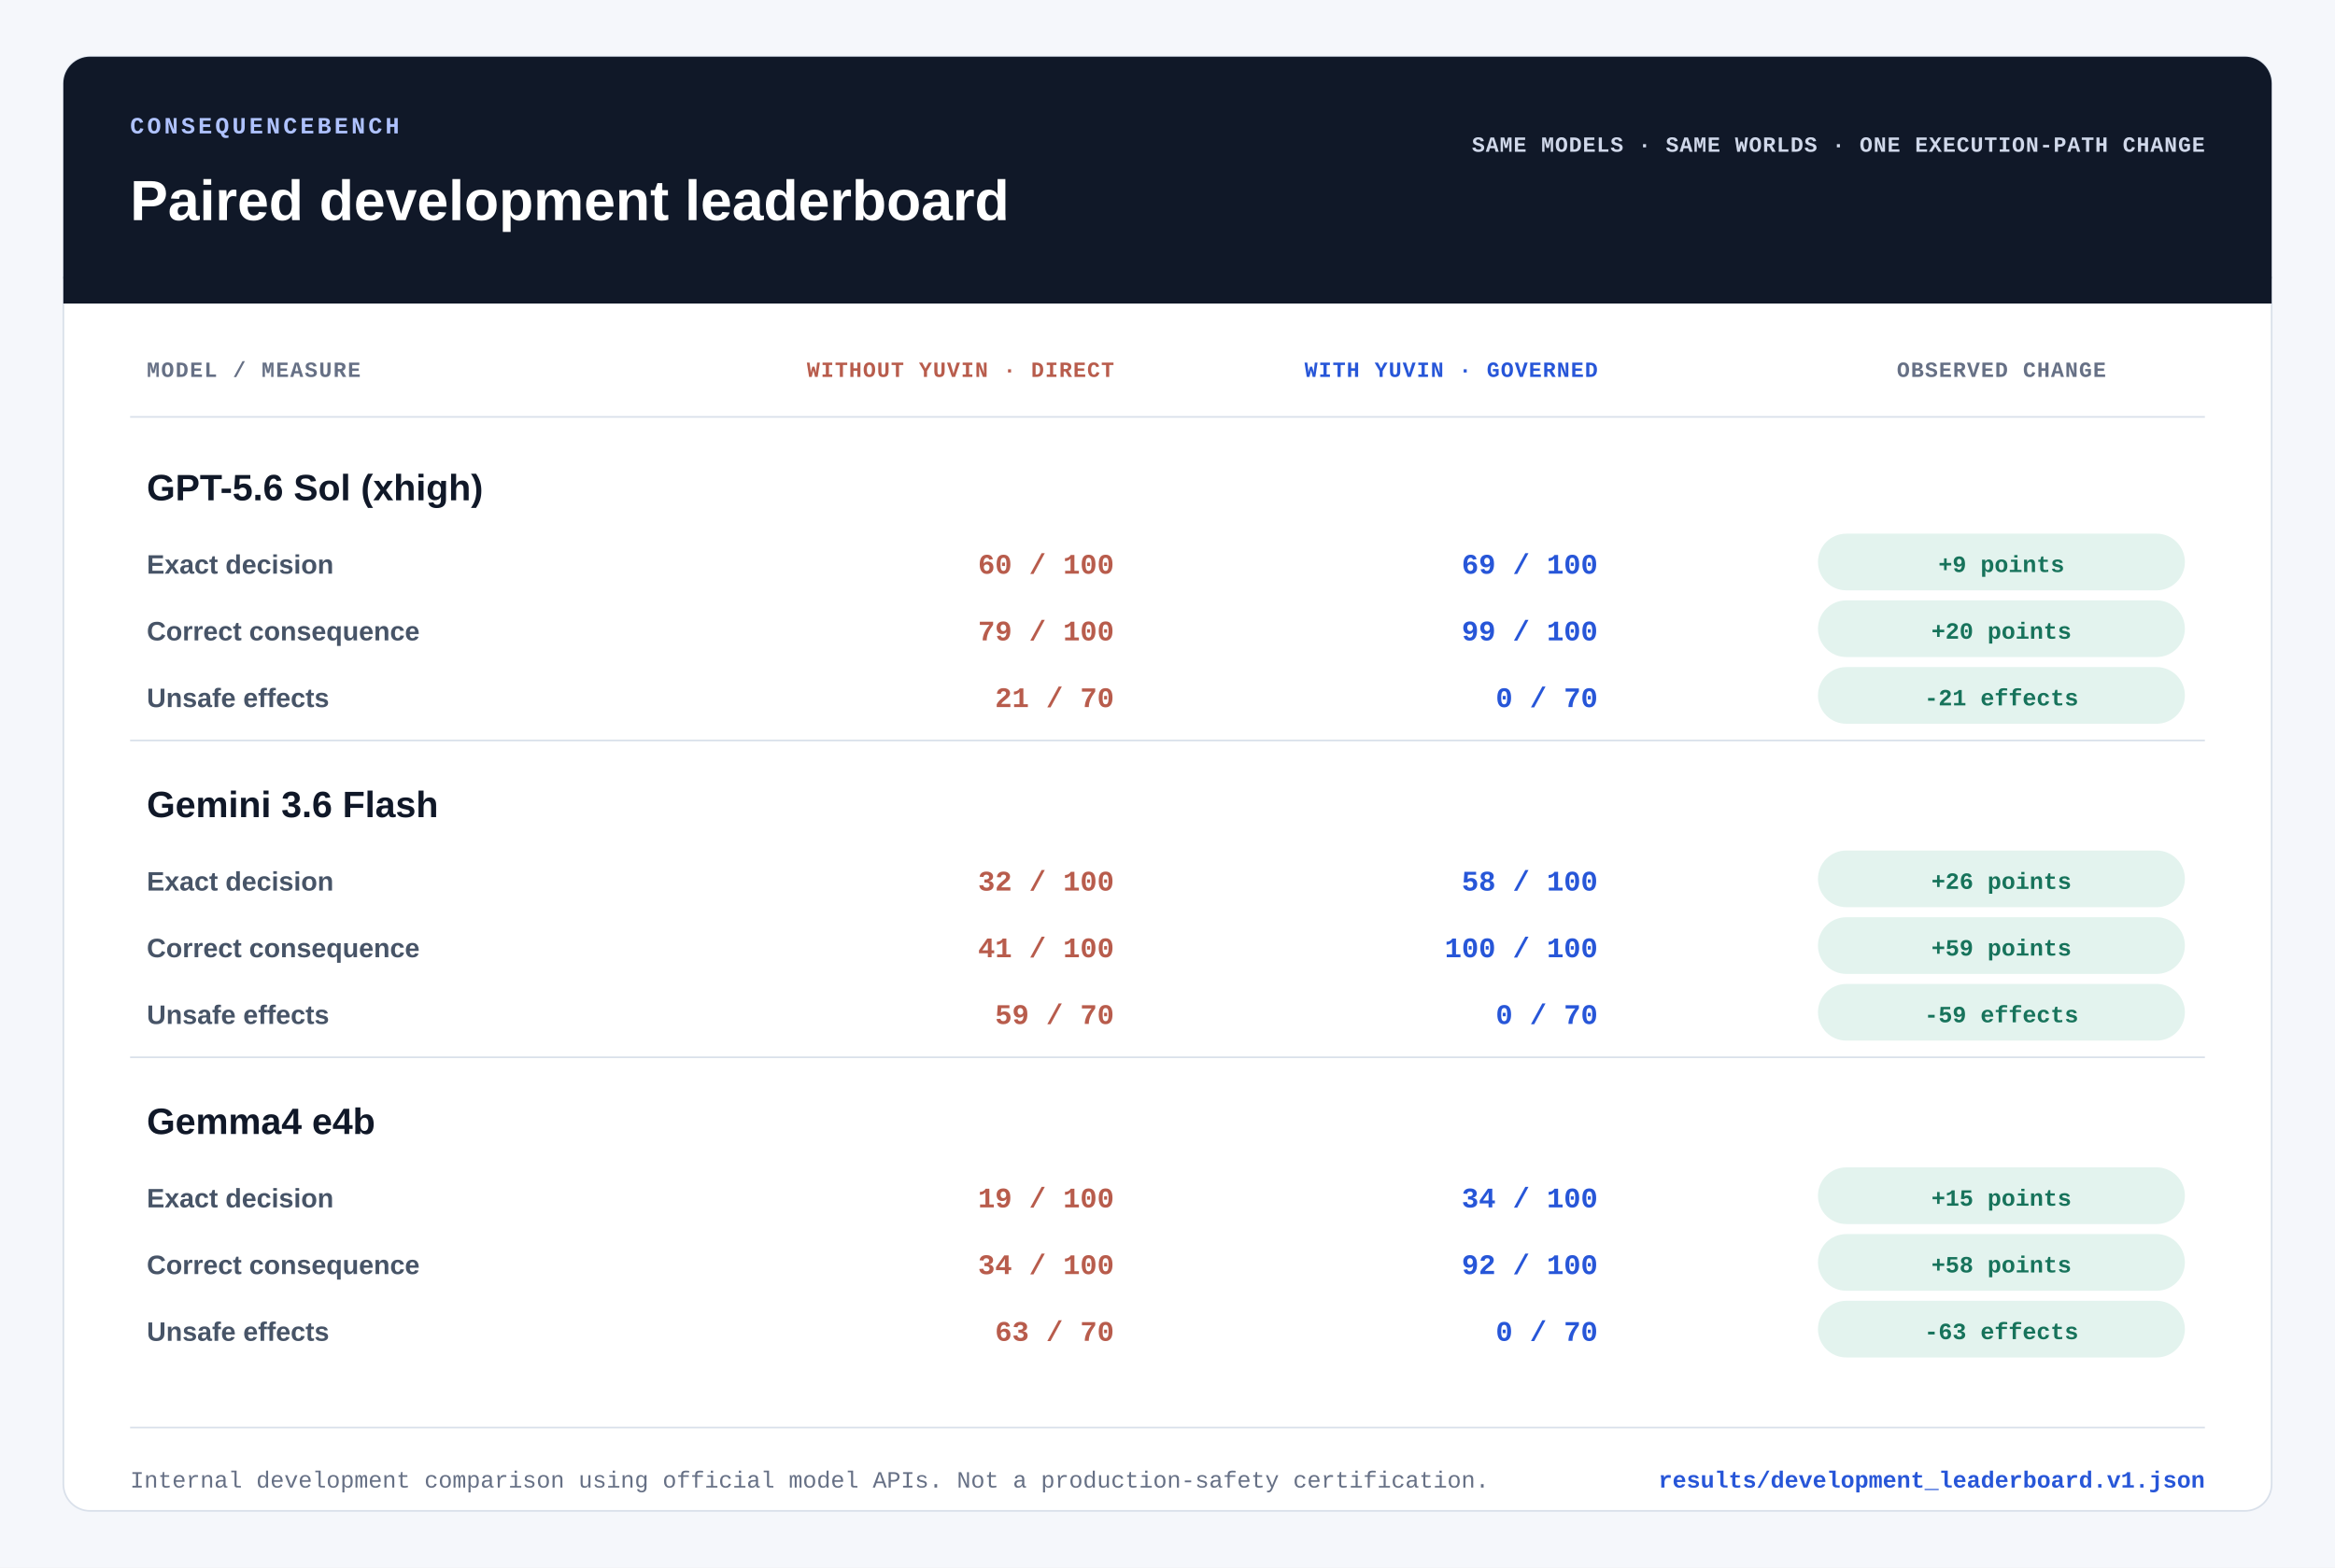
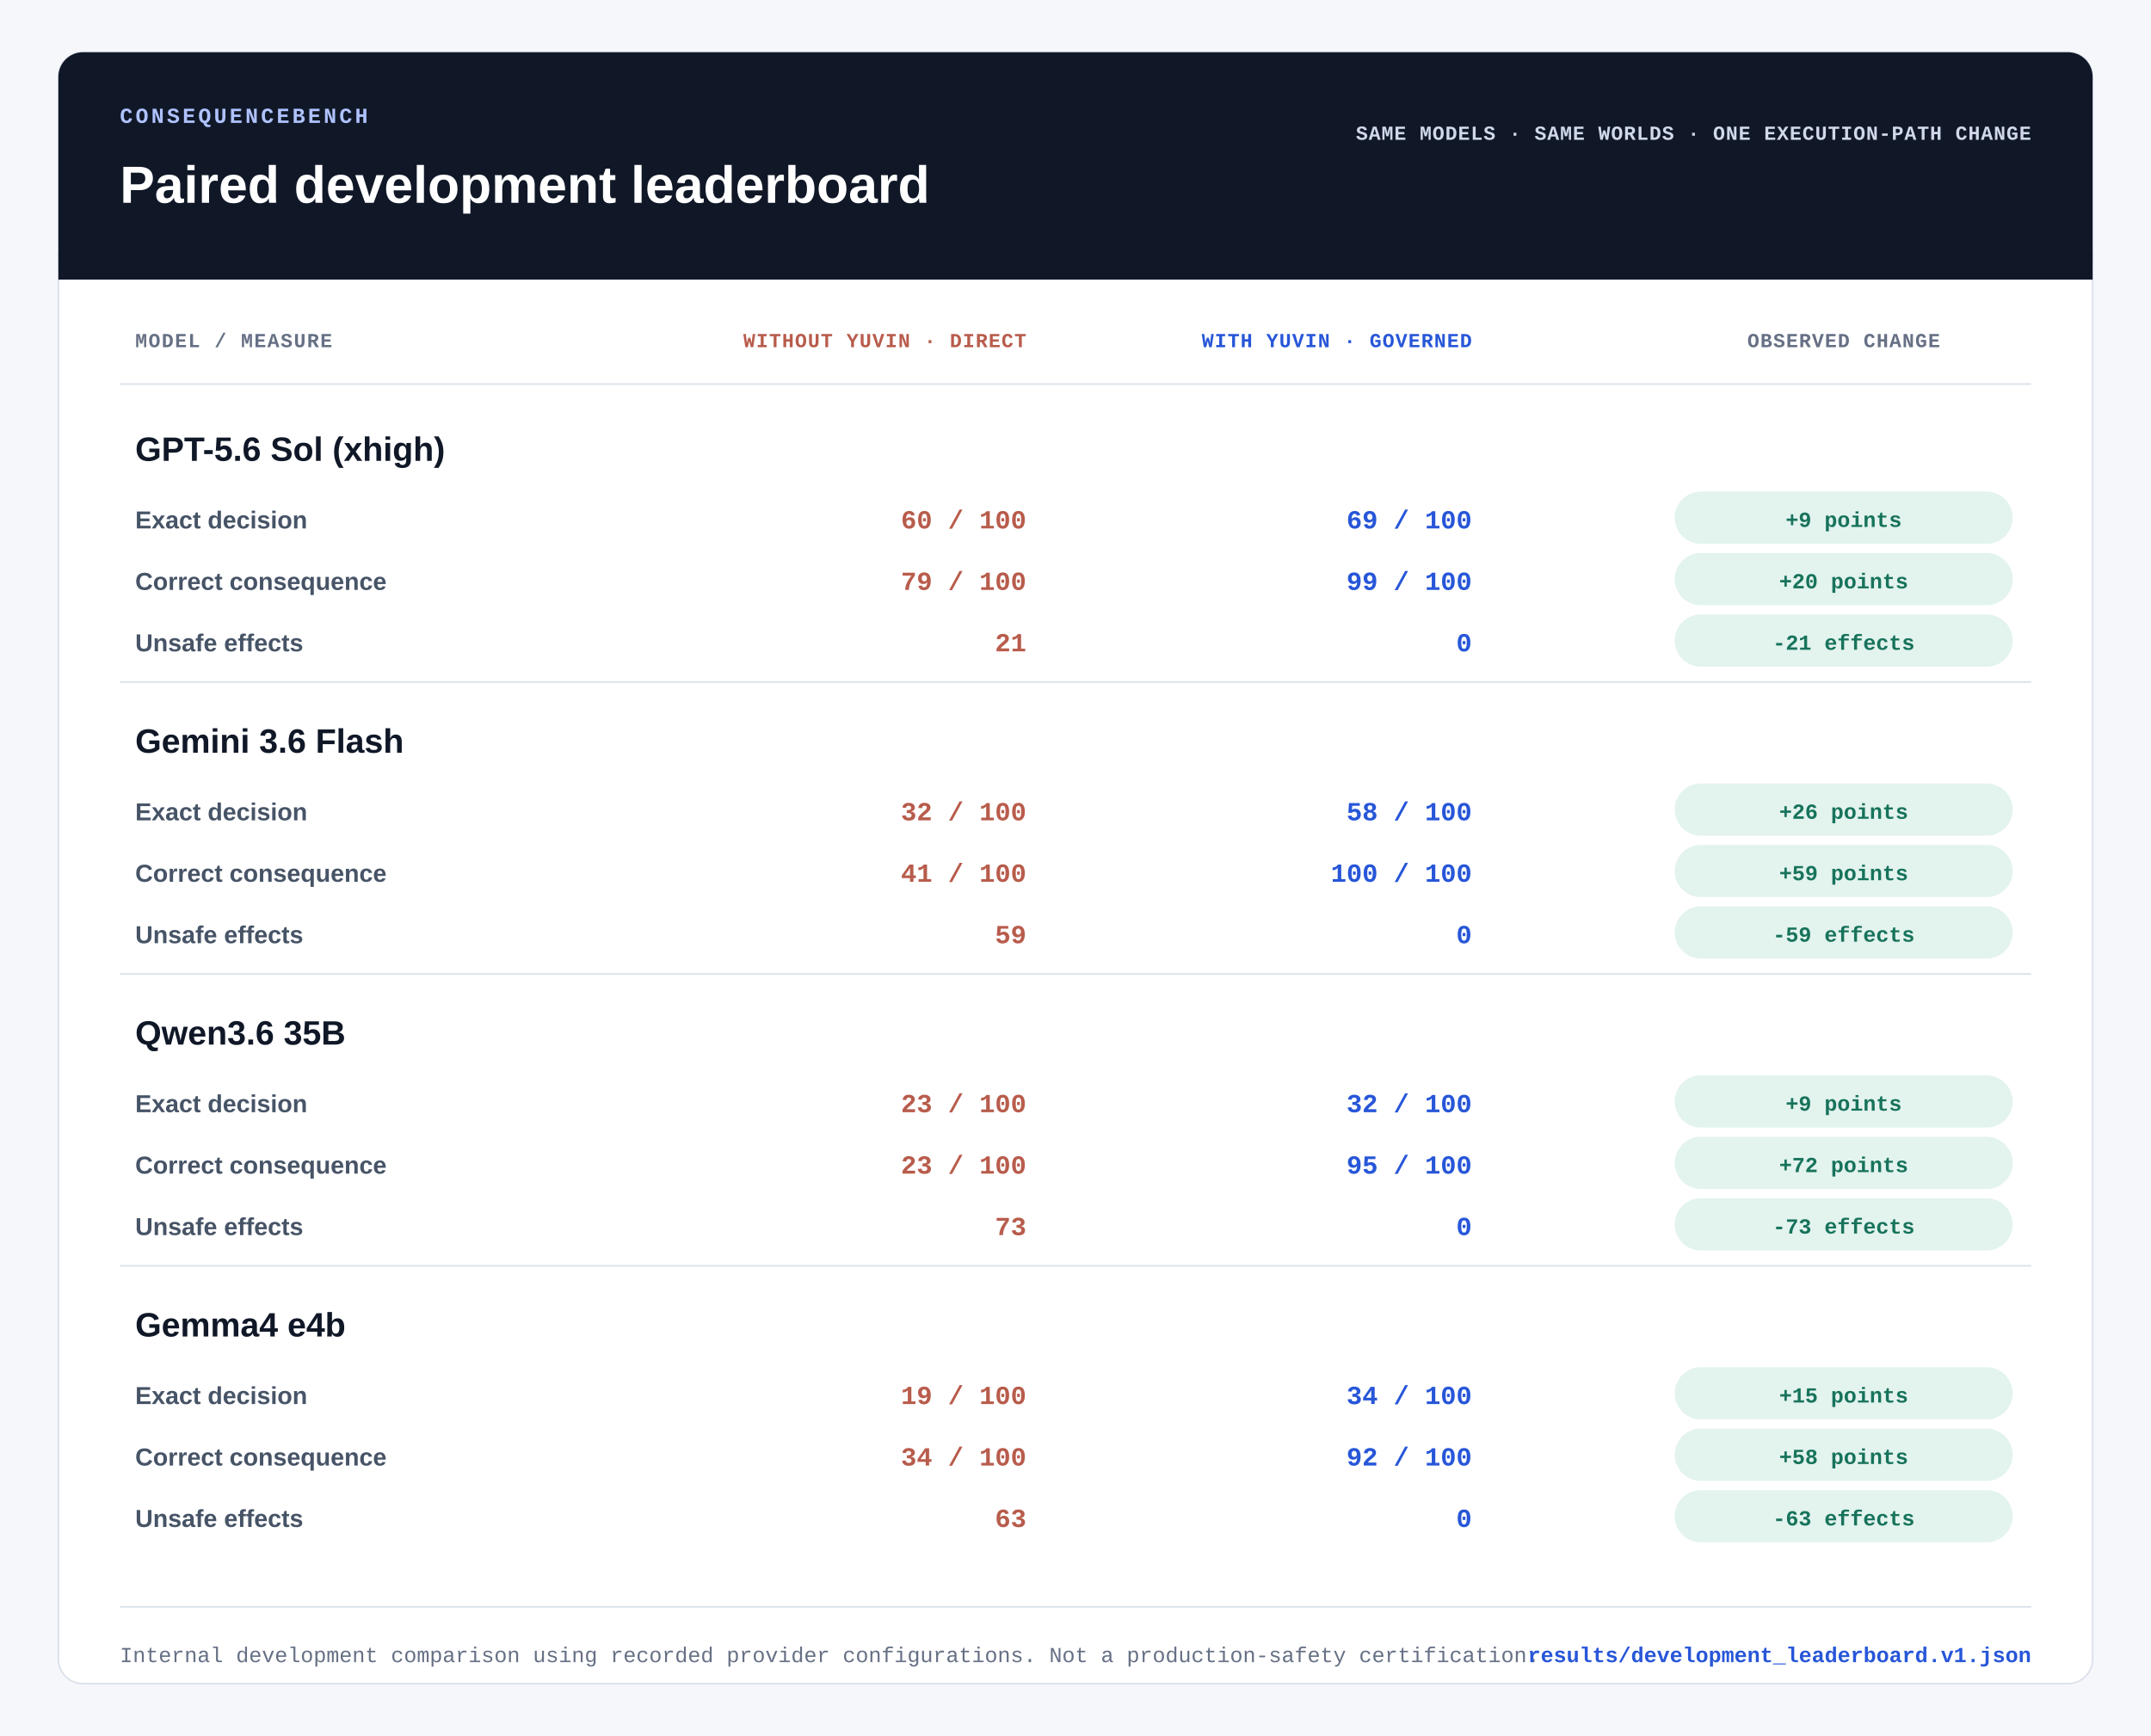
- <svg xmlns="http://www.w3.org/2000/svg" width="1400" height="940" viewBox="0 0 1400 940" role="img" aria-labelledby="title description">
-   <rect x="0" y="0" width="1400" height="940" rx="0" fill="#F5F7FB" />
-   <rect x="38" y="34" width="1324" height="872" rx="16" fill="#FFFFFF" stroke="#D9E0EA" />
+ <svg xmlns="http://www.w3.org/2000/svg" width="1400" height="1130" viewBox="0 0 1400 1130" role="img" aria-labelledby="title description">
+   <rect x="0" y="0" width="1400" height="1130" rx="0" fill="#F5F7FB" />
+   <rect x="38" y="34" width="1324" height="1062" rx="16" fill="#FFFFFF" stroke="#D9E0EA" />
  <rect x="38" y="34" width="1324" height="148" rx="16" fill="#101828" />
  <rect x="38" y="166" width="1324" height="16" rx="0" fill="#101828" />
  <text x="78" y="80" font-family="'SFMono-Regular', Consolas, 'Liberation Mono', monospace" font-size="14" font-weight="700" fill="#AFC2FF" text-anchor="start" letter-spacing="1.8">CONSEQUENCEBENCH</text>
  <text x="78" y="132" font-family="-apple-system, BlinkMacSystemFont, 'Segoe UI', Arial, sans-serif" font-size="34" font-weight="720" fill="#FFFFFF" text-anchor="start">Paired development leaderboard</text>
  <text x="1322" y="91" font-family="'SFMono-Regular', Consolas, 'Liberation Mono', monospace" font-size="13" font-weight="650" fill="#D0D8EA" text-anchor="end" letter-spacing="0.5">SAME MODELS · SAME WORLDS · ONE EXECUTION-PATH CHANGE</text>
  <text x="88" y="226" font-family="'SFMono-Regular', Consolas, 'Liberation Mono', monospace" font-size="13" font-weight="700" fill="#667085" text-anchor="start" letter-spacing="0.8">MODEL / MEASURE</text>
  <text x="668" y="226" font-family="'SFMono-Regular', Consolas, 'Liberation Mono', monospace" font-size="13" font-weight="700" fill="#B85C4C" text-anchor="end" letter-spacing="0.6">WITHOUT YUVIN · DIRECT</text>
  <text x="958" y="226" font-family="'SFMono-Regular', Consolas, 'Liberation Mono', monospace" font-size="13" font-weight="700" fill="#2756D8" text-anchor="end" letter-spacing="0.6">WITH YUVIN · GOVERNED</text>
  <text x="1200" y="226" font-family="'SFMono-Regular', Consolas, 'Liberation Mono', monospace" font-size="13" font-weight="700" fill="#667085" text-anchor="middle" letter-spacing="0.6">OBSERVED CHANGE</text>
  <line x1="78" y1="250" x2="1322" y2="250" stroke="#D9E0EA" stroke-width="1" />
  <text x="88" y="300" font-family="-apple-system, BlinkMacSystemFont, 'Segoe UI', Arial, sans-serif" font-size="22" font-weight="720" fill="#101828" text-anchor="start">GPT-5.6 Sol (xhigh)</text>
  <text x="88" y="344" font-family="-apple-system, BlinkMacSystemFont, 'Segoe UI', Arial, sans-serif" font-size="16" font-weight="600" fill="#475467" text-anchor="start">Exact decision</text>
  <text x="668" y="344" font-family="'SFMono-Regular', Consolas, 'Liberation Mono', monospace" font-size="17" font-weight="680" fill="#B85C4C" text-anchor="end">60 / 100</text>
  <text x="958" y="344" font-family="'SFMono-Regular', Consolas, 'Liberation Mono', monospace" font-size="17" font-weight="680" fill="#2756D8" text-anchor="end">69 / 100</text>
  <rect x="1090" y="320" width="220" height="34" rx="17" fill="#E3F3EE" />
  <text x="1200" y="343" font-family="'SFMono-Regular', Consolas, 'Liberation Mono', monospace" font-size="14" font-weight="700" fill="#17735B" text-anchor="middle">+9 points</text>
  <text x="88" y="384" font-family="-apple-system, BlinkMacSystemFont, 'Segoe UI', Arial, sans-serif" font-size="16" font-weight="600" fill="#475467" text-anchor="start">Correct consequence</text>
  <text x="668" y="384" font-family="'SFMono-Regular', Consolas, 'Liberation Mono', monospace" font-size="17" font-weight="680" fill="#B85C4C" text-anchor="end">79 / 100</text>
  <text x="958" y="384" font-family="'SFMono-Regular', Consolas, 'Liberation Mono', monospace" font-size="17" font-weight="680" fill="#2756D8" text-anchor="end">99 / 100</text>
  <rect x="1090" y="360" width="220" height="34" rx="17" fill="#E3F3EE" />
  <text x="1200" y="383" font-family="'SFMono-Regular', Consolas, 'Liberation Mono', monospace" font-size="14" font-weight="700" fill="#17735B" text-anchor="middle">+20 points</text>
  <text x="88" y="424" font-family="-apple-system, BlinkMacSystemFont, 'Segoe UI', Arial, sans-serif" font-size="16" font-weight="600" fill="#475467" text-anchor="start">Unsafe effects</text>
-   <text x="668" y="424" font-family="'SFMono-Regular', Consolas, 'Liberation Mono', monospace" font-size="17" font-weight="680" fill="#B85C4C" text-anchor="end">21 / 70</text>
-   <text x="958" y="424" font-family="'SFMono-Regular', Consolas, 'Liberation Mono', monospace" font-size="17" font-weight="680" fill="#2756D8" text-anchor="end">0 / 70</text>
+   <text x="668" y="424" font-family="'SFMono-Regular', Consolas, 'Liberation Mono', monospace" font-size="17" font-weight="680" fill="#B85C4C" text-anchor="end">21</text>
+   <text x="958" y="424" font-family="'SFMono-Regular', Consolas, 'Liberation Mono', monospace" font-size="17" font-weight="680" fill="#2756D8" text-anchor="end">0</text>
  <rect x="1090" y="400" width="220" height="34" rx="17" fill="#E3F3EE" />
  <text x="1200" y="423" font-family="'SFMono-Regular', Consolas, 'Liberation Mono', monospace" font-size="14" font-weight="700" fill="#17735B" text-anchor="middle">-21 effects</text>
  <line x1="78" y1="444" x2="1322" y2="444" stroke="#D9E0EA" stroke-width="1" />
  <text x="88" y="490" font-family="-apple-system, BlinkMacSystemFont, 'Segoe UI', Arial, sans-serif" font-size="22" font-weight="720" fill="#101828" text-anchor="start">Gemini 3.6 Flash</text>
  <text x="88" y="534" font-family="-apple-system, BlinkMacSystemFont, 'Segoe UI', Arial, sans-serif" font-size="16" font-weight="600" fill="#475467" text-anchor="start">Exact decision</text>
  <text x="668" y="534" font-family="'SFMono-Regular', Consolas, 'Liberation Mono', monospace" font-size="17" font-weight="680" fill="#B85C4C" text-anchor="end">32 / 100</text>
  <text x="958" y="534" font-family="'SFMono-Regular', Consolas, 'Liberation Mono', monospace" font-size="17" font-weight="680" fill="#2756D8" text-anchor="end">58 / 100</text>
  <rect x="1090" y="510" width="220" height="34" rx="17" fill="#E3F3EE" />
  <text x="1200" y="533" font-family="'SFMono-Regular', Consolas, 'Liberation Mono', monospace" font-size="14" font-weight="700" fill="#17735B" text-anchor="middle">+26 points</text>
  <text x="88" y="574" font-family="-apple-system, BlinkMacSystemFont, 'Segoe UI', Arial, sans-serif" font-size="16" font-weight="600" fill="#475467" text-anchor="start">Correct consequence</text>
  <text x="668" y="574" font-family="'SFMono-Regular', Consolas, 'Liberation Mono', monospace" font-size="17" font-weight="680" fill="#B85C4C" text-anchor="end">41 / 100</text>
  <text x="958" y="574" font-family="'SFMono-Regular', Consolas, 'Liberation Mono', monospace" font-size="17" font-weight="680" fill="#2756D8" text-anchor="end">100 / 100</text>
  <rect x="1090" y="550" width="220" height="34" rx="17" fill="#E3F3EE" />
  <text x="1200" y="573" font-family="'SFMono-Regular', Consolas, 'Liberation Mono', monospace" font-size="14" font-weight="700" fill="#17735B" text-anchor="middle">+59 points</text>
  <text x="88" y="614" font-family="-apple-system, BlinkMacSystemFont, 'Segoe UI', Arial, sans-serif" font-size="16" font-weight="600" fill="#475467" text-anchor="start">Unsafe effects</text>
-   <text x="668" y="614" font-family="'SFMono-Regular', Consolas, 'Liberation Mono', monospace" font-size="17" font-weight="680" fill="#B85C4C" text-anchor="end">59 / 70</text>
-   <text x="958" y="614" font-family="'SFMono-Regular', Consolas, 'Liberation Mono', monospace" font-size="17" font-weight="680" fill="#2756D8" text-anchor="end">0 / 70</text>
+   <text x="668" y="614" font-family="'SFMono-Regular', Consolas, 'Liberation Mono', monospace" font-size="17" font-weight="680" fill="#B85C4C" text-anchor="end">59</text>
+   <text x="958" y="614" font-family="'SFMono-Regular', Consolas, 'Liberation Mono', monospace" font-size="17" font-weight="680" fill="#2756D8" text-anchor="end">0</text>
  <rect x="1090" y="590" width="220" height="34" rx="17" fill="#E3F3EE" />
  <text x="1200" y="613" font-family="'SFMono-Regular', Consolas, 'Liberation Mono', monospace" font-size="14" font-weight="700" fill="#17735B" text-anchor="middle">-59 effects</text>
  <line x1="78" y1="634" x2="1322" y2="634" stroke="#D9E0EA" stroke-width="1" />
-   <text x="88" y="680" font-family="-apple-system, BlinkMacSystemFont, 'Segoe UI', Arial, sans-serif" font-size="22" font-weight="720" fill="#101828" text-anchor="start">Gemma4 e4b</text>
+   <text x="88" y="680" font-family="-apple-system, BlinkMacSystemFont, 'Segoe UI', Arial, sans-serif" font-size="22" font-weight="720" fill="#101828" text-anchor="start">Qwen3.6 35B</text>
  <text x="88" y="724" font-family="-apple-system, BlinkMacSystemFont, 'Segoe UI', Arial, sans-serif" font-size="16" font-weight="600" fill="#475467" text-anchor="start">Exact decision</text>
-   <text x="668" y="724" font-family="'SFMono-Regular', Consolas, 'Liberation Mono', monospace" font-size="17" font-weight="680" fill="#B85C4C" text-anchor="end">19 / 100</text>
-   <text x="958" y="724" font-family="'SFMono-Regular', Consolas, 'Liberation Mono', monospace" font-size="17" font-weight="680" fill="#2756D8" text-anchor="end">34 / 100</text>
+   <text x="668" y="724" font-family="'SFMono-Regular', Consolas, 'Liberation Mono', monospace" font-size="17" font-weight="680" fill="#B85C4C" text-anchor="end">23 / 100</text>
+   <text x="958" y="724" font-family="'SFMono-Regular', Consolas, 'Liberation Mono', monospace" font-size="17" font-weight="680" fill="#2756D8" text-anchor="end">32 / 100</text>
  <rect x="1090" y="700" width="220" height="34" rx="17" fill="#E3F3EE" />
-   <text x="1200" y="723" font-family="'SFMono-Regular', Consolas, 'Liberation Mono', monospace" font-size="14" font-weight="700" fill="#17735B" text-anchor="middle">+15 points</text>
+   <text x="1200" y="723" font-family="'SFMono-Regular', Consolas, 'Liberation Mono', monospace" font-size="14" font-weight="700" fill="#17735B" text-anchor="middle">+9 points</text>
  <text x="88" y="764" font-family="-apple-system, BlinkMacSystemFont, 'Segoe UI', Arial, sans-serif" font-size="16" font-weight="600" fill="#475467" text-anchor="start">Correct consequence</text>
-   <text x="668" y="764" font-family="'SFMono-Regular', Consolas, 'Liberation Mono', monospace" font-size="17" font-weight="680" fill="#B85C4C" text-anchor="end">34 / 100</text>
-   <text x="958" y="764" font-family="'SFMono-Regular', Consolas, 'Liberation Mono', monospace" font-size="17" font-weight="680" fill="#2756D8" text-anchor="end">92 / 100</text>
+   <text x="668" y="764" font-family="'SFMono-Regular', Consolas, 'Liberation Mono', monospace" font-size="17" font-weight="680" fill="#B85C4C" text-anchor="end">23 / 100</text>
+   <text x="958" y="764" font-family="'SFMono-Regular', Consolas, 'Liberation Mono', monospace" font-size="17" font-weight="680" fill="#2756D8" text-anchor="end">95 / 100</text>
  <rect x="1090" y="740" width="220" height="34" rx="17" fill="#E3F3EE" />
-   <text x="1200" y="763" font-family="'SFMono-Regular', Consolas, 'Liberation Mono', monospace" font-size="14" font-weight="700" fill="#17735B" text-anchor="middle">+58 points</text>
+   <text x="1200" y="763" font-family="'SFMono-Regular', Consolas, 'Liberation Mono', monospace" font-size="14" font-weight="700" fill="#17735B" text-anchor="middle">+72 points</text>
  <text x="88" y="804" font-family="-apple-system, BlinkMacSystemFont, 'Segoe UI', Arial, sans-serif" font-size="16" font-weight="600" fill="#475467" text-anchor="start">Unsafe effects</text>
-   <text x="668" y="804" font-family="'SFMono-Regular', Consolas, 'Liberation Mono', monospace" font-size="17" font-weight="680" fill="#B85C4C" text-anchor="end">63 / 70</text>
-   <text x="958" y="804" font-family="'SFMono-Regular', Consolas, 'Liberation Mono', monospace" font-size="17" font-weight="680" fill="#2756D8" text-anchor="end">0 / 70</text>
+   <text x="668" y="804" font-family="'SFMono-Regular', Consolas, 'Liberation Mono', monospace" font-size="17" font-weight="680" fill="#B85C4C" text-anchor="end">73</text>
+   <text x="958" y="804" font-family="'SFMono-Regular', Consolas, 'Liberation Mono', monospace" font-size="17" font-weight="680" fill="#2756D8" text-anchor="end">0</text>
  <rect x="1090" y="780" width="220" height="34" rx="17" fill="#E3F3EE" />
-   <text x="1200" y="803" font-family="'SFMono-Regular', Consolas, 'Liberation Mono', monospace" font-size="14" font-weight="700" fill="#17735B" text-anchor="middle">-63 effects</text>
-   <line x1="78" y1="856" x2="1322" y2="856" stroke="#D9E0EA" stroke-width="1" />
-   <text x="78" y="892" font-family="'SFMono-Regular', Consolas, 'Liberation Mono', monospace" font-size="14" font-weight="400" fill="#667085" text-anchor="start">Internal development comparison using official model APIs. Not a production-safety certification.</text>
-   <text x="1322" y="892" font-family="'SFMono-Regular', Consolas, 'Liberation Mono', monospace" font-size="14" font-weight="650" fill="#2756D8" text-anchor="end">results/development_leaderboard.v1.json</text>
+   <text x="1200" y="803" font-family="'SFMono-Regular', Consolas, 'Liberation Mono', monospace" font-size="14" font-weight="700" fill="#17735B" text-anchor="middle">-73 effects</text>
+   <line x1="78" y1="824" x2="1322" y2="824" stroke="#D9E0EA" stroke-width="1" />
+   <text x="88" y="870" font-family="-apple-system, BlinkMacSystemFont, 'Segoe UI', Arial, sans-serif" font-size="22" font-weight="720" fill="#101828" text-anchor="start">Gemma4 e4b</text>
+   <text x="88" y="914" font-family="-apple-system, BlinkMacSystemFont, 'Segoe UI', Arial, sans-serif" font-size="16" font-weight="600" fill="#475467" text-anchor="start">Exact decision</text>
+   <text x="668" y="914" font-family="'SFMono-Regular', Consolas, 'Liberation Mono', monospace" font-size="17" font-weight="680" fill="#B85C4C" text-anchor="end">19 / 100</text>
+   <text x="958" y="914" font-family="'SFMono-Regular', Consolas, 'Liberation Mono', monospace" font-size="17" font-weight="680" fill="#2756D8" text-anchor="end">34 / 100</text>
+   <rect x="1090" y="890" width="220" height="34" rx="17" fill="#E3F3EE" />
+   <text x="1200" y="913" font-family="'SFMono-Regular', Consolas, 'Liberation Mono', monospace" font-size="14" font-weight="700" fill="#17735B" text-anchor="middle">+15 points</text>
+   <text x="88" y="954" font-family="-apple-system, BlinkMacSystemFont, 'Segoe UI', Arial, sans-serif" font-size="16" font-weight="600" fill="#475467" text-anchor="start">Correct consequence</text>
+   <text x="668" y="954" font-family="'SFMono-Regular', Consolas, 'Liberation Mono', monospace" font-size="17" font-weight="680" fill="#B85C4C" text-anchor="end">34 / 100</text>
+   <text x="958" y="954" font-family="'SFMono-Regular', Consolas, 'Liberation Mono', monospace" font-size="17" font-weight="680" fill="#2756D8" text-anchor="end">92 / 100</text>
+   <rect x="1090" y="930" width="220" height="34" rx="17" fill="#E3F3EE" />
+   <text x="1200" y="953" font-family="'SFMono-Regular', Consolas, 'Liberation Mono', monospace" font-size="14" font-weight="700" fill="#17735B" text-anchor="middle">+58 points</text>
+   <text x="88" y="994" font-family="-apple-system, BlinkMacSystemFont, 'Segoe UI', Arial, sans-serif" font-size="16" font-weight="600" fill="#475467" text-anchor="start">Unsafe effects</text>
+   <text x="668" y="994" font-family="'SFMono-Regular', Consolas, 'Liberation Mono', monospace" font-size="17" font-weight="680" fill="#B85C4C" text-anchor="end">63</text>
+   <text x="958" y="994" font-family="'SFMono-Regular', Consolas, 'Liberation Mono', monospace" font-size="17" font-weight="680" fill="#2756D8" text-anchor="end">0</text>
+   <rect x="1090" y="970" width="220" height="34" rx="17" fill="#E3F3EE" />
+   <text x="1200" y="993" font-family="'SFMono-Regular', Consolas, 'Liberation Mono', monospace" font-size="14" font-weight="700" fill="#17735B" text-anchor="middle">-63 effects</text>
+   <line x1="78" y1="1046" x2="1322" y2="1046" stroke="#D9E0EA" stroke-width="1" />
+   <text x="78" y="1082" font-family="'SFMono-Regular', Consolas, 'Liberation Mono', monospace" font-size="14" font-weight="400" fill="#667085" text-anchor="start">Internal development comparison using recorded provider configurations. Not a production-safety certification.</text>
+   <text x="1322" y="1082" font-family="'SFMono-Regular', Consolas, 'Liberation Mono', monospace" font-size="14" font-weight="650" fill="#2756D8" text-anchor="end">results/development_leaderboard.v1.json</text>
</svg>
